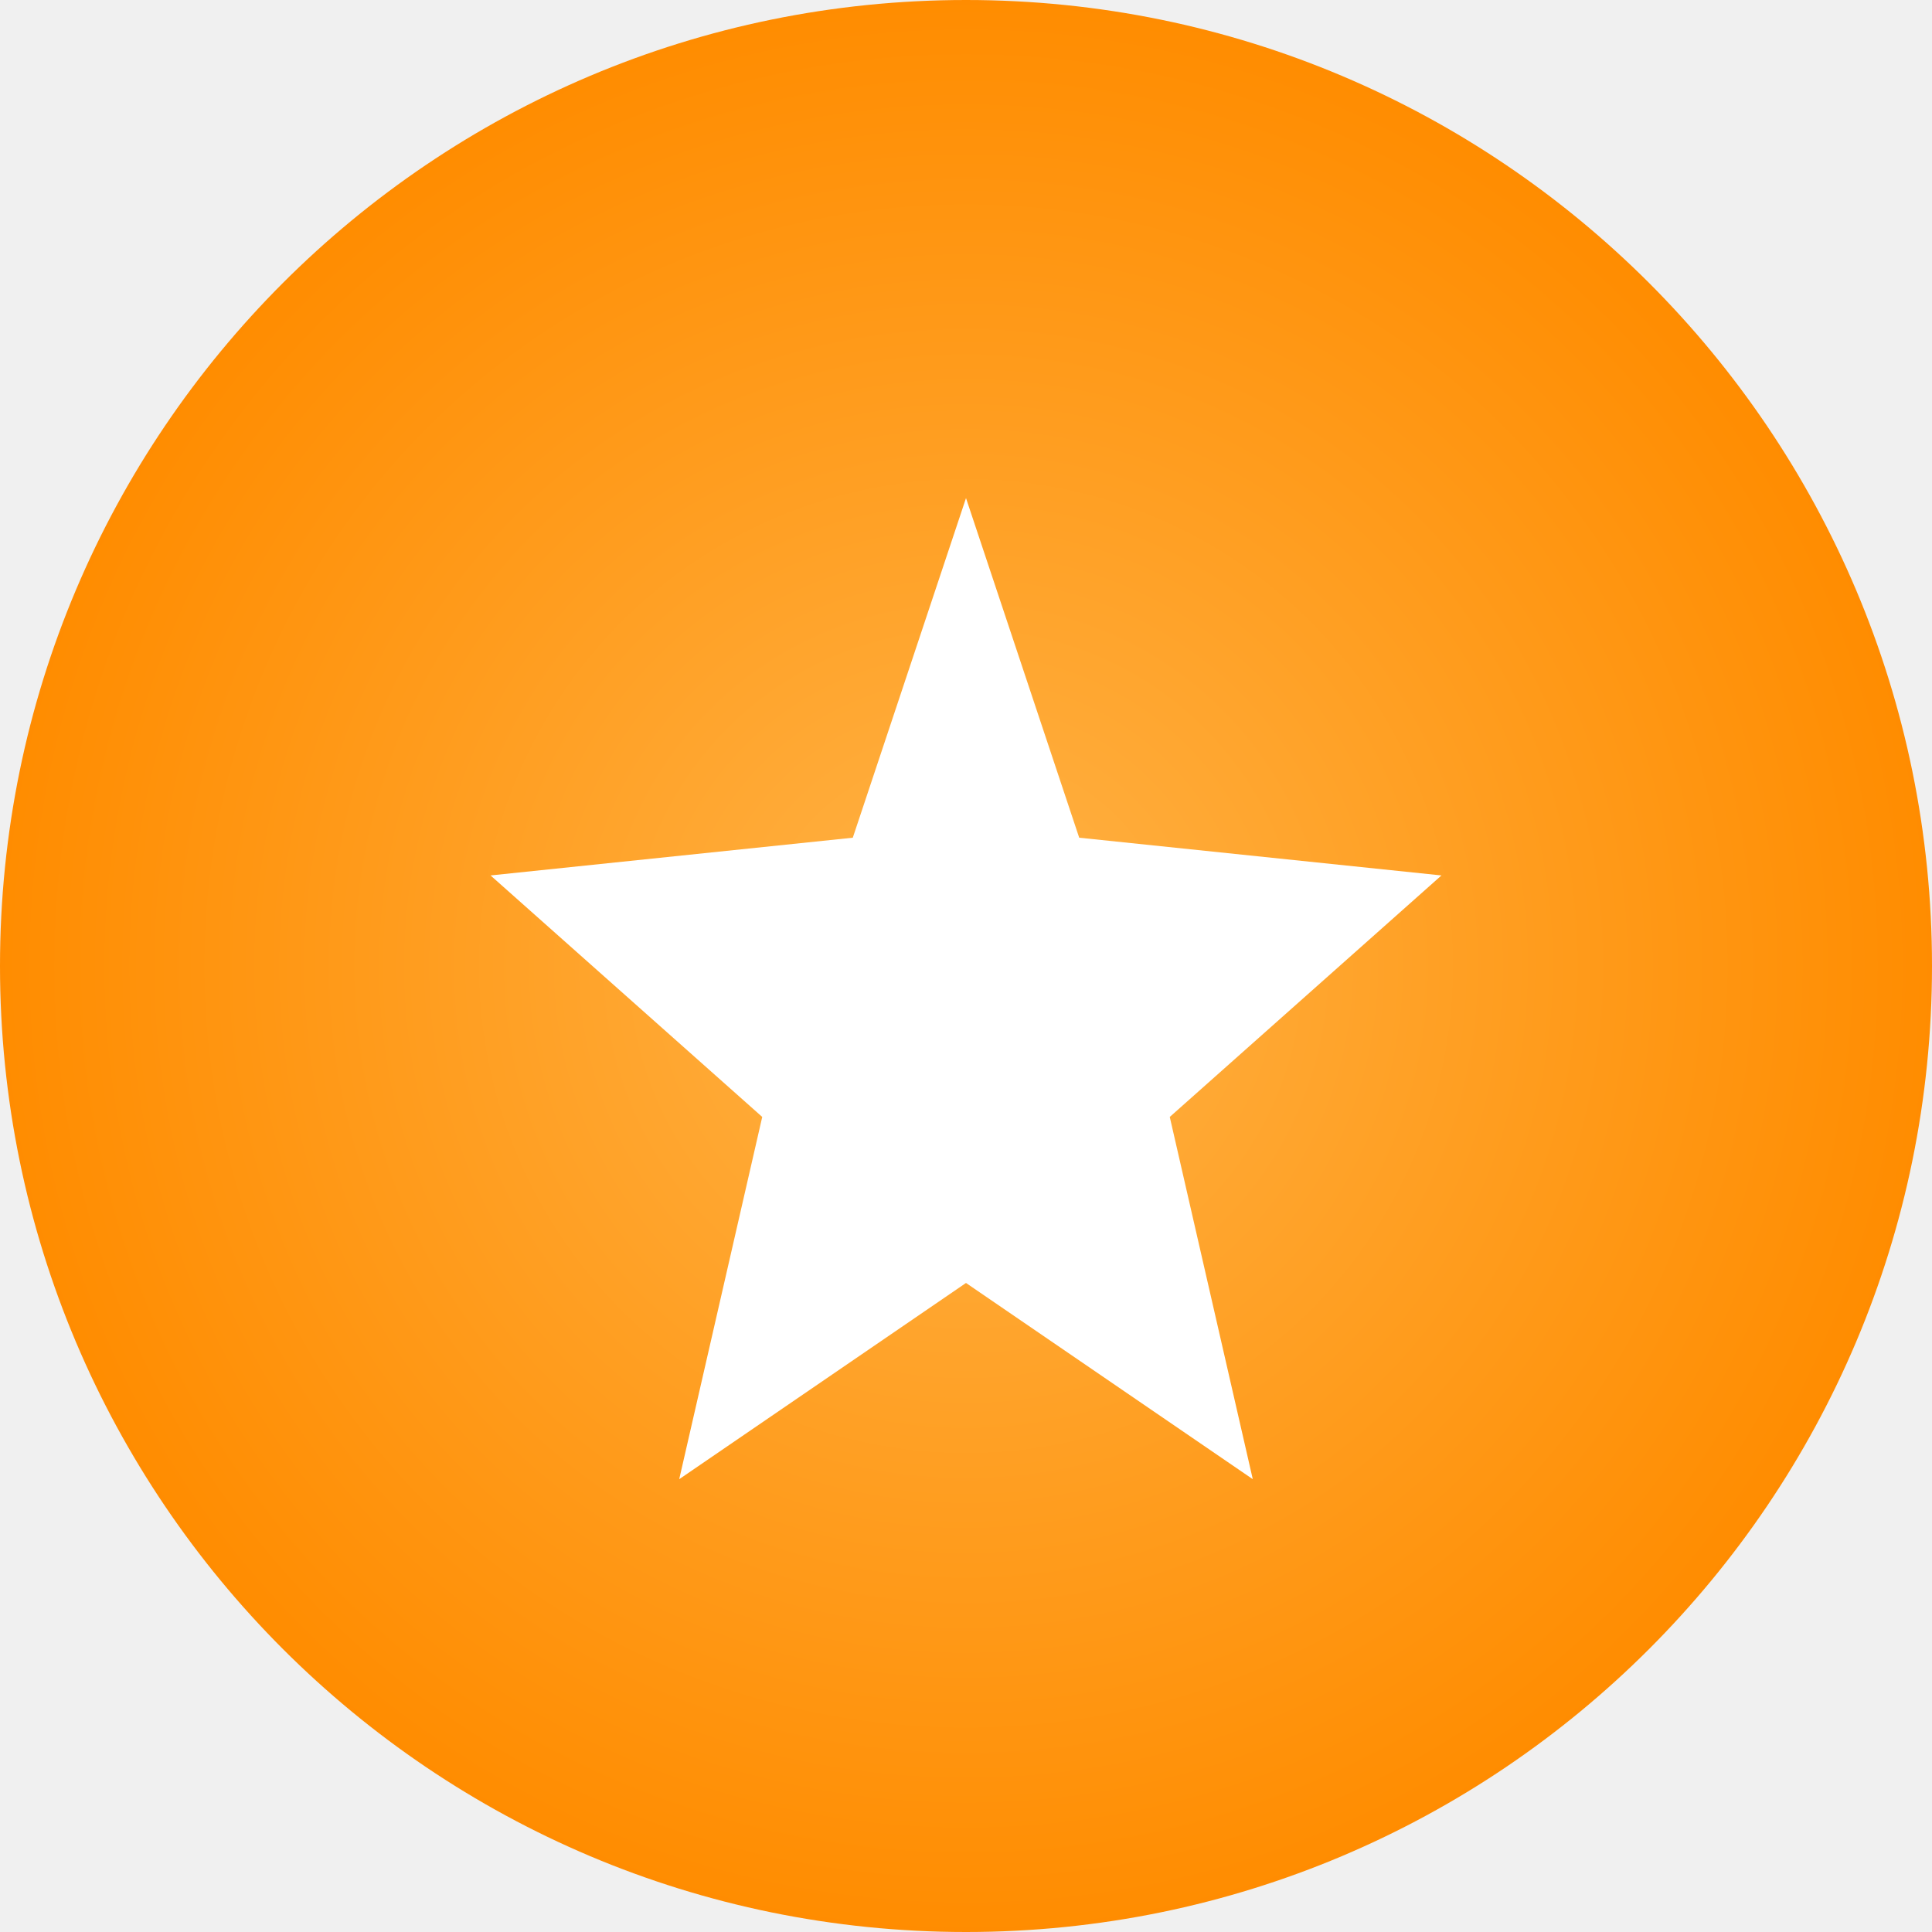
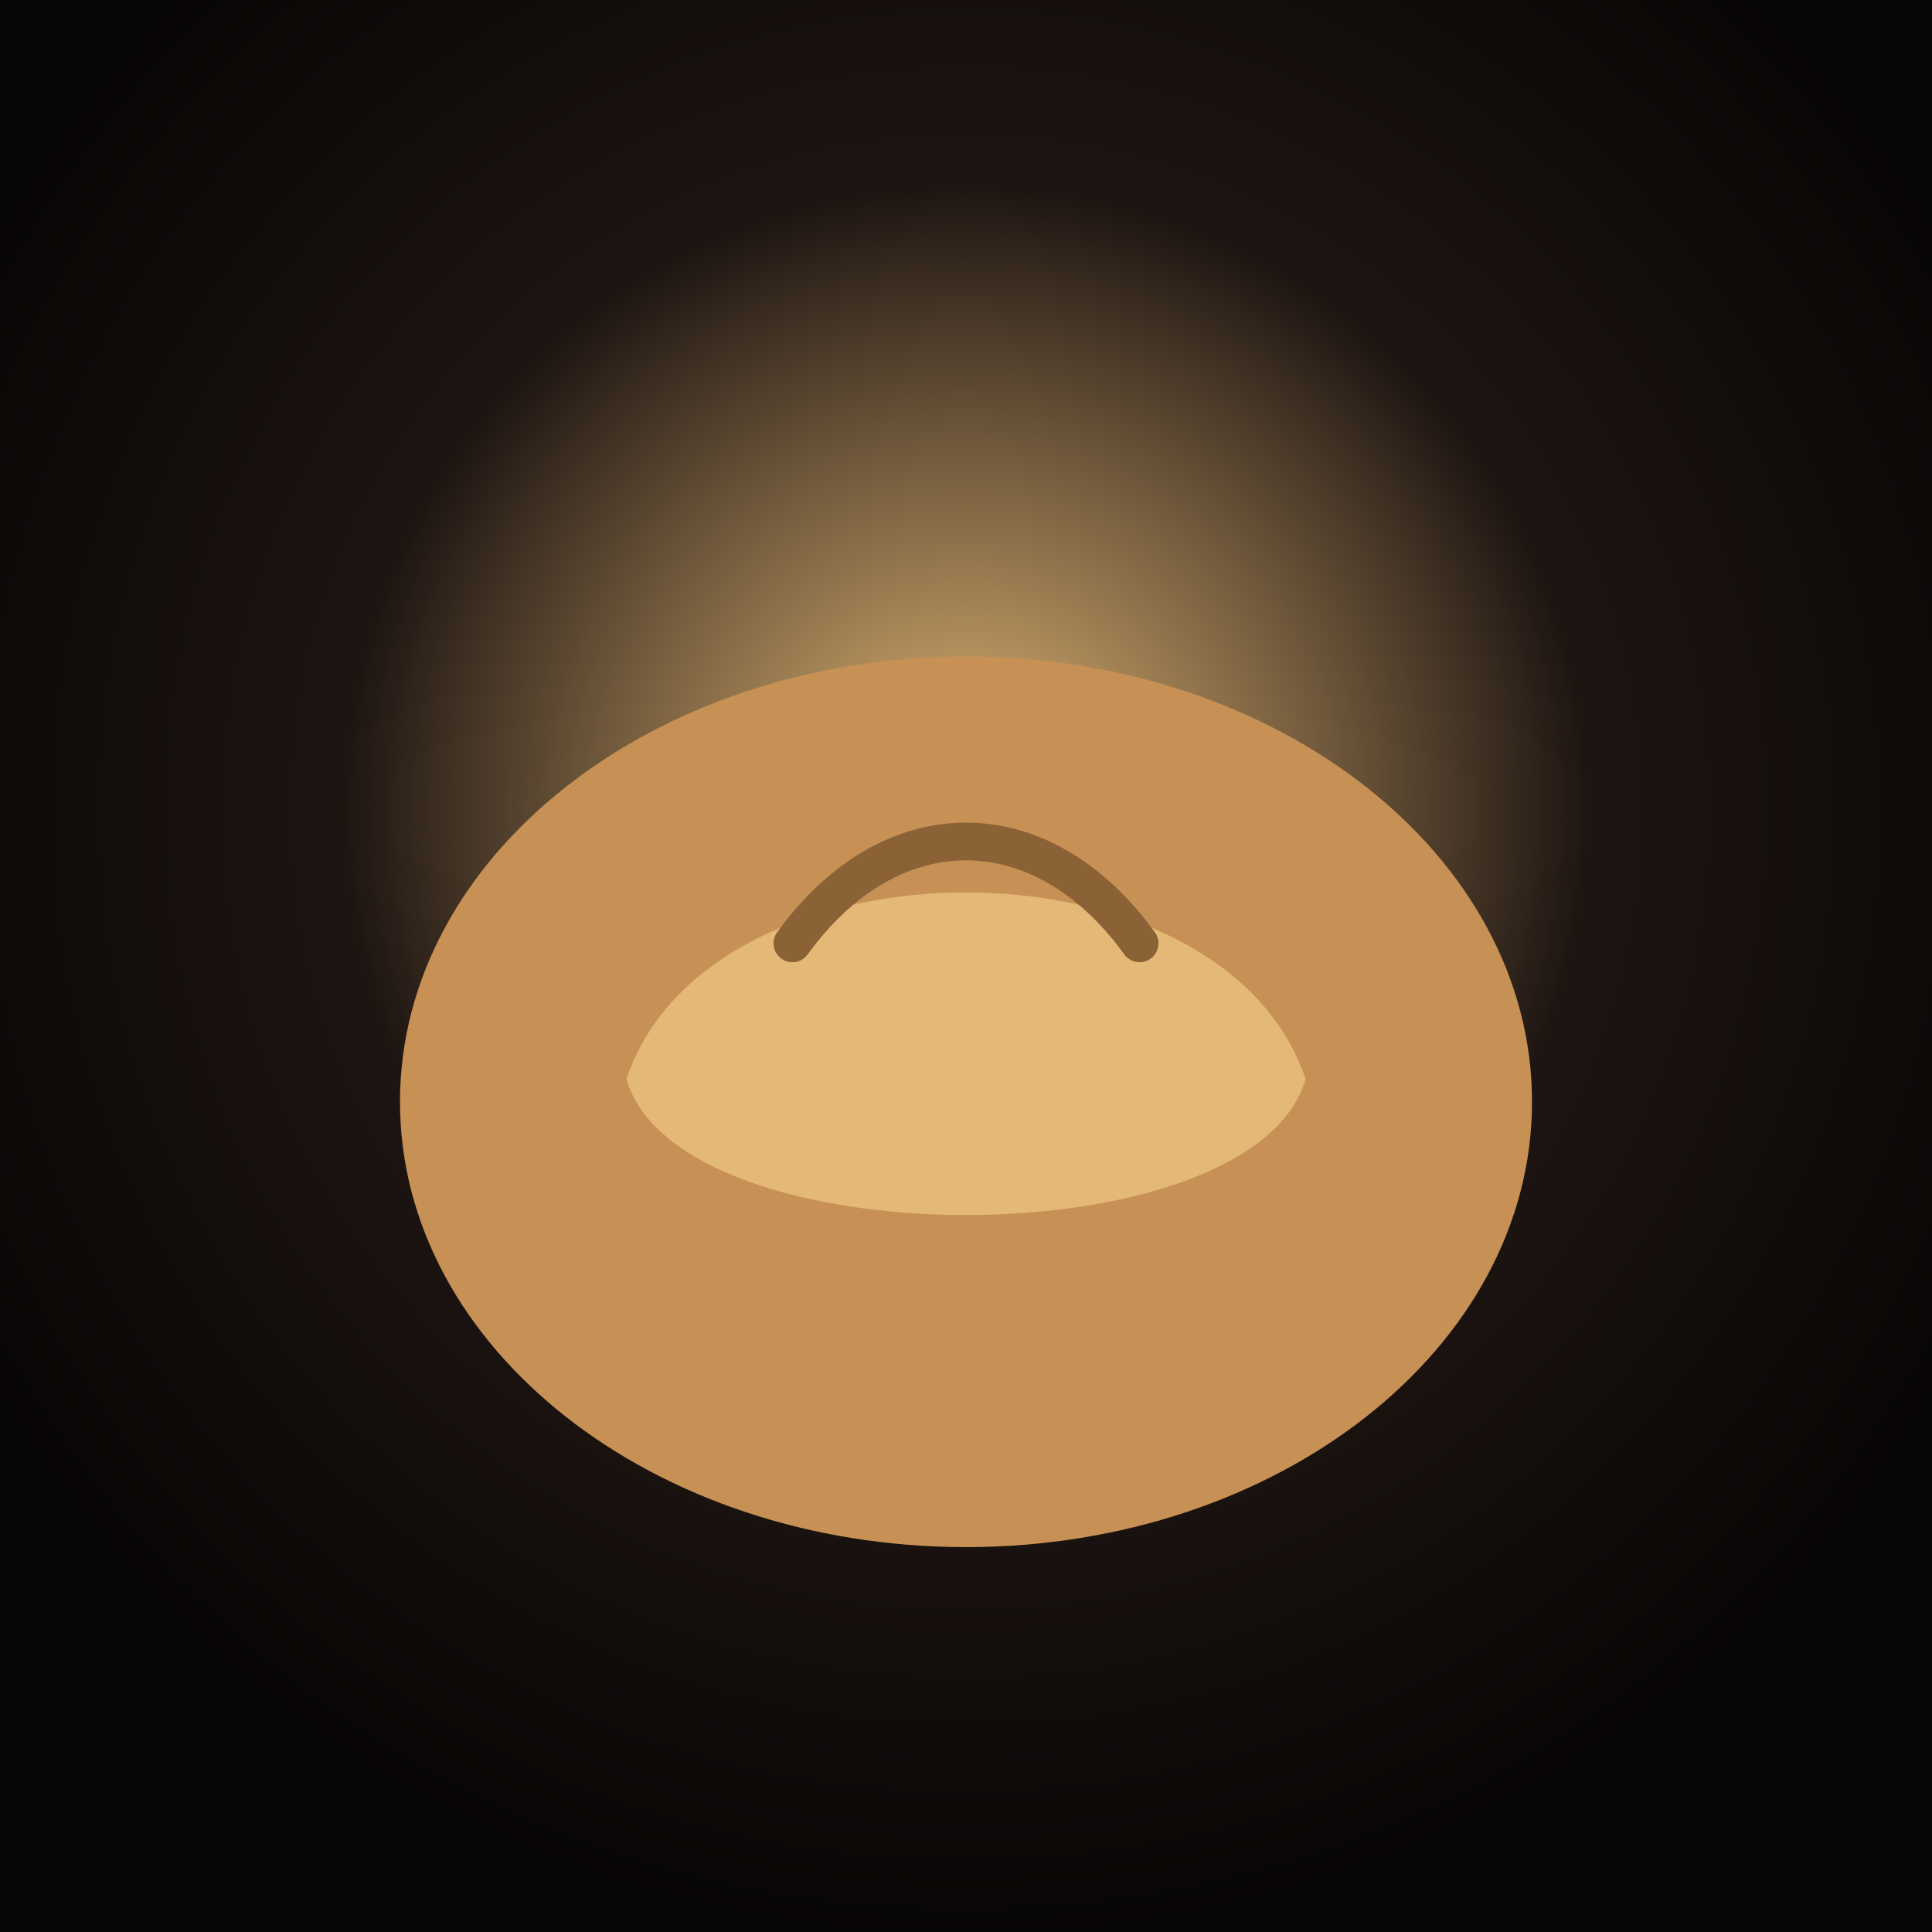
<svg xmlns="http://www.w3.org/2000/svg" width="512" height="512" viewBox="0 0 512 512" fill="none">
-   <circle cx="256" cy="256" r="256" fill="url(#paint0_radial)" />
-   <path d="M256 132 L286 222 L382 232 L310 296 L332 392 L256 340 L180 392 L202 296 L130 232 L226 222 Z" fill="white" />
  <defs>
-     <radialGradient id="paint0_radial" cx="0" cy="0" r="1" gradientUnits="userSpaceOnUse" gradientTransform="translate(256 256) rotate(90) scale(256)">
-       <stop offset="0" stop-color="#FFB347" />
-       <stop offset="1" stop-color="#FF8C00" />
+     <radialGradient id="bg" cx="50%" cy="42%" r="58%">
+       <stop offset="0%" stop-color="#E4B876" />
+       <stop offset="55%" stop-color="#1E1512" />
+       <stop offset="100%" stop-color="#080605" />
    </radialGradient>
  </defs>
+   <rect width="512" height="512" fill="url(#bg)" />
+   <ellipse cx="256" cy="292" rx="150" ry="118" fill="#C79155" />
+   <path d="M166 286 C188 220, 324 220, 346 286 C332 334, 180 334, 166 286 Z" fill="#E4B876" />
+   <path d="M210 250 C236 214, 276 214, 302 250" stroke="#8A6236" stroke-width="10" stroke-linecap="round" />
</svg>
